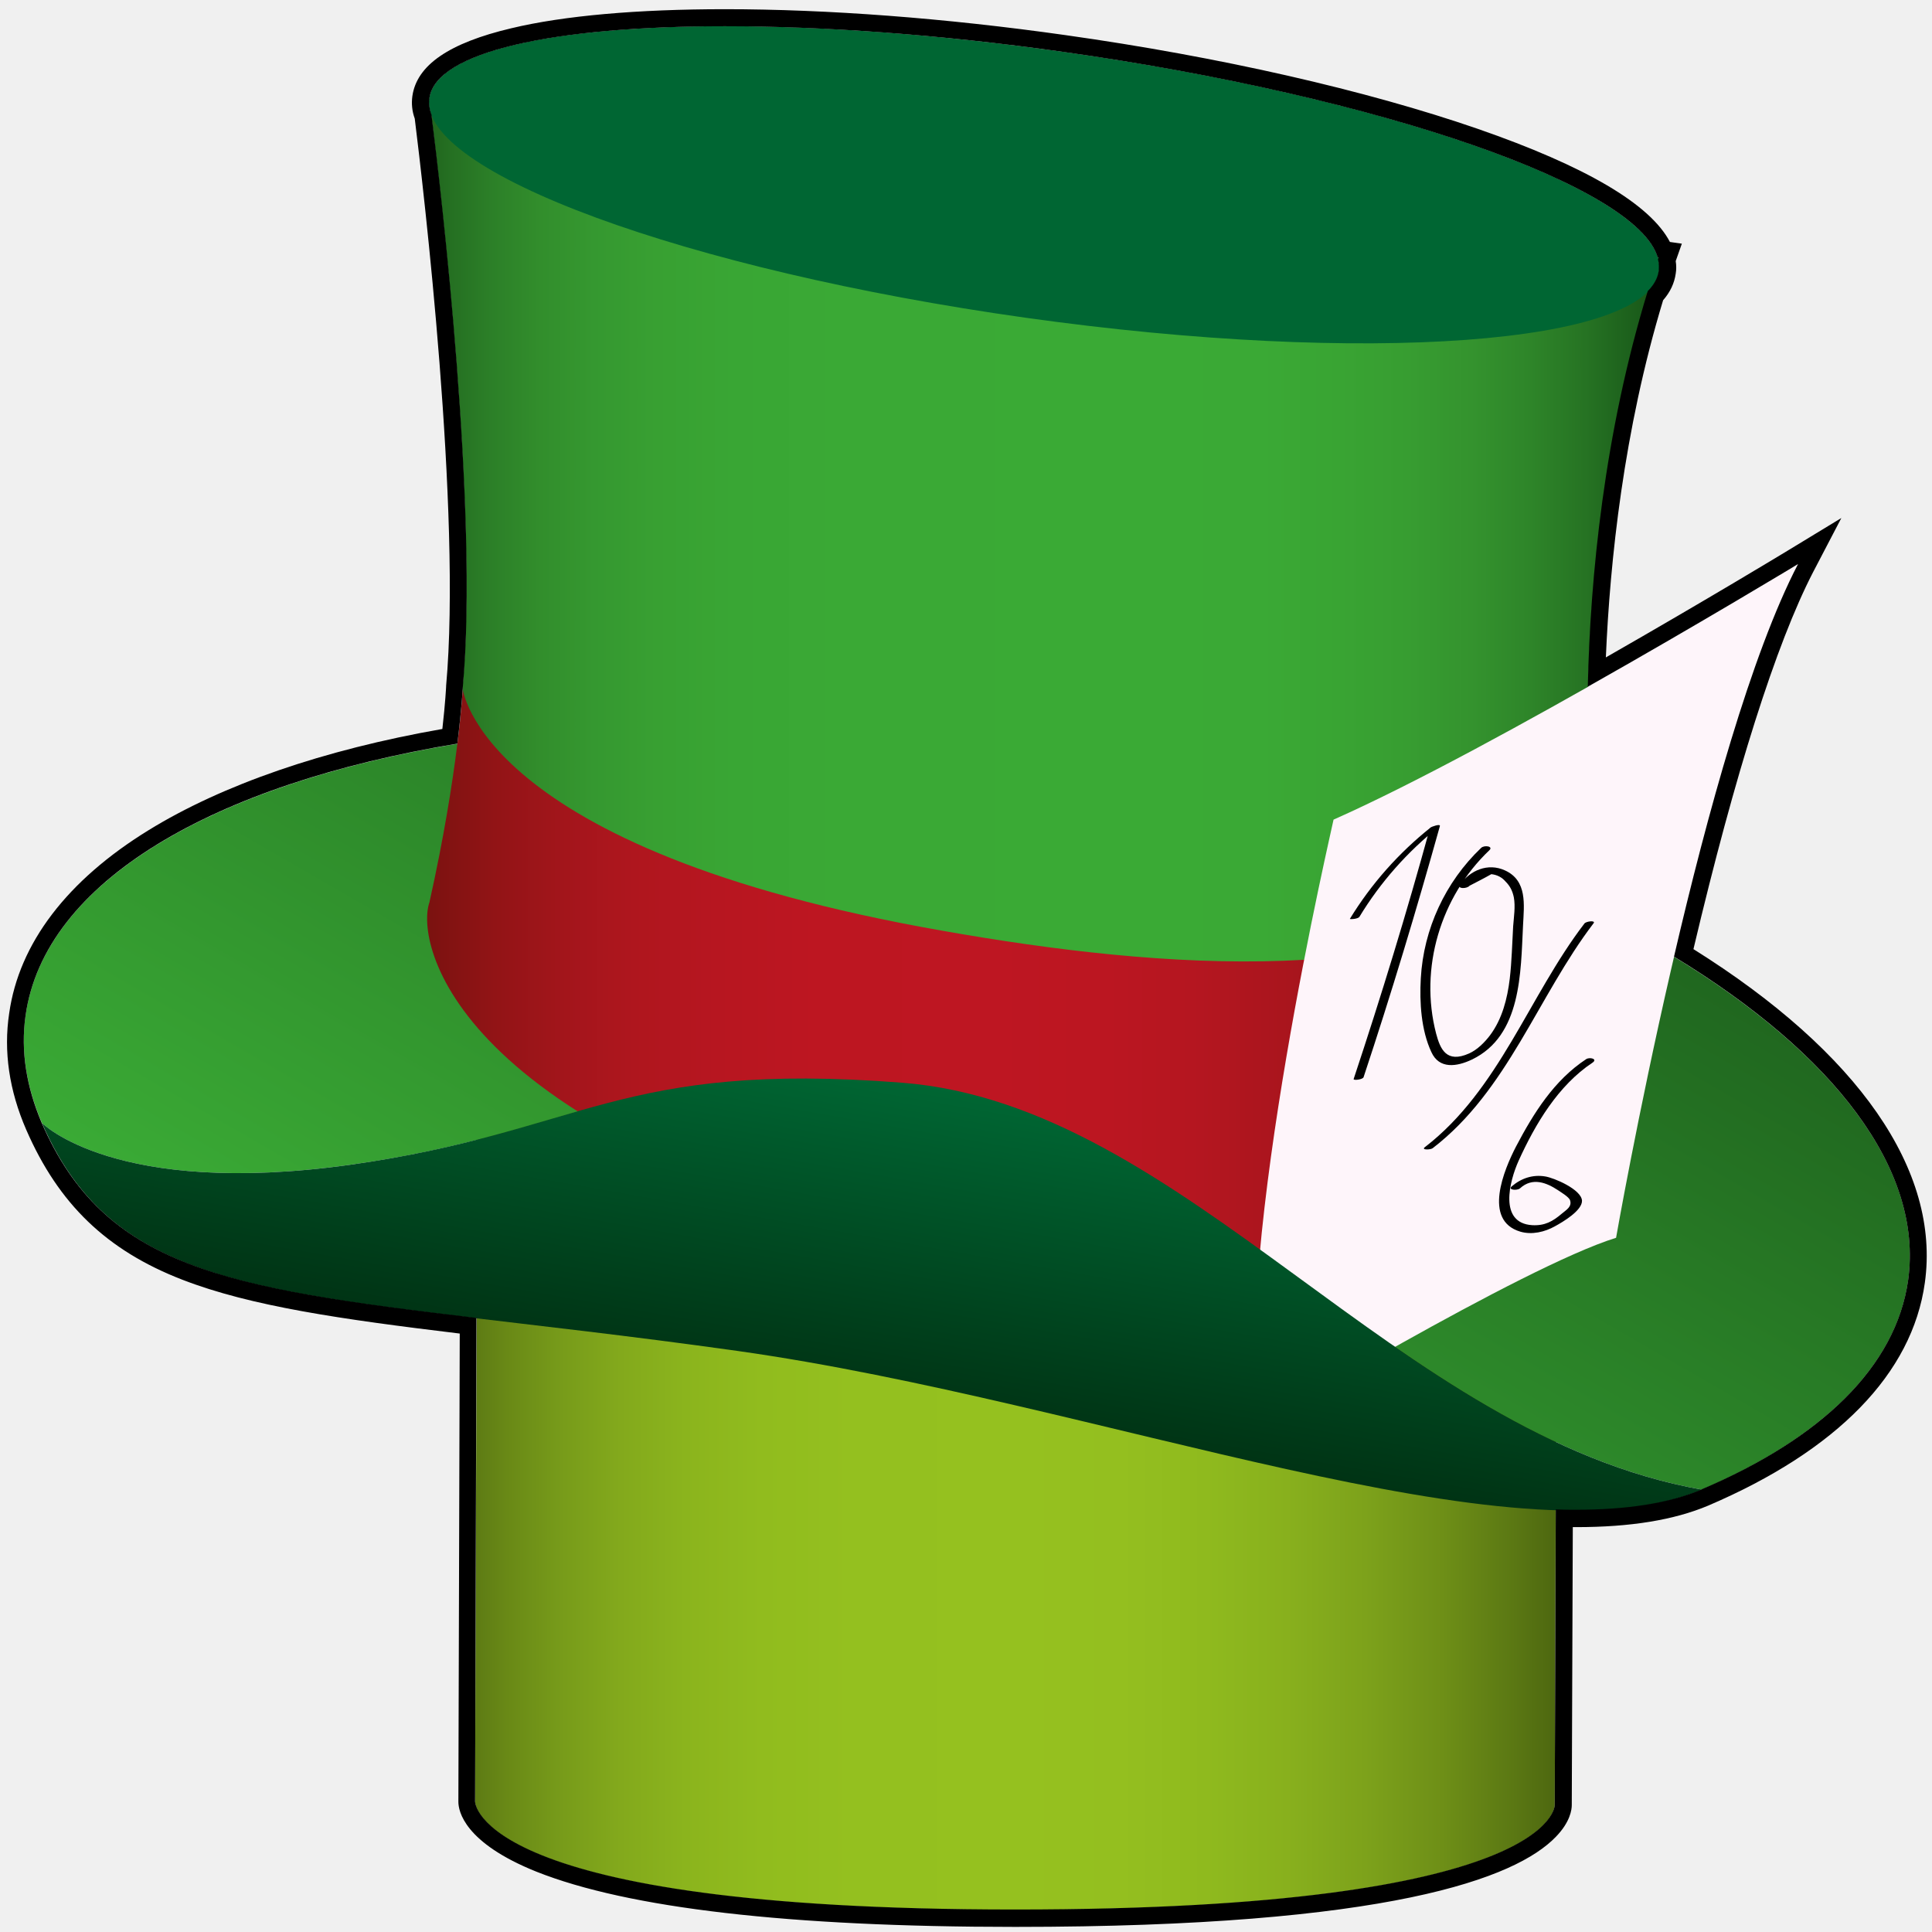
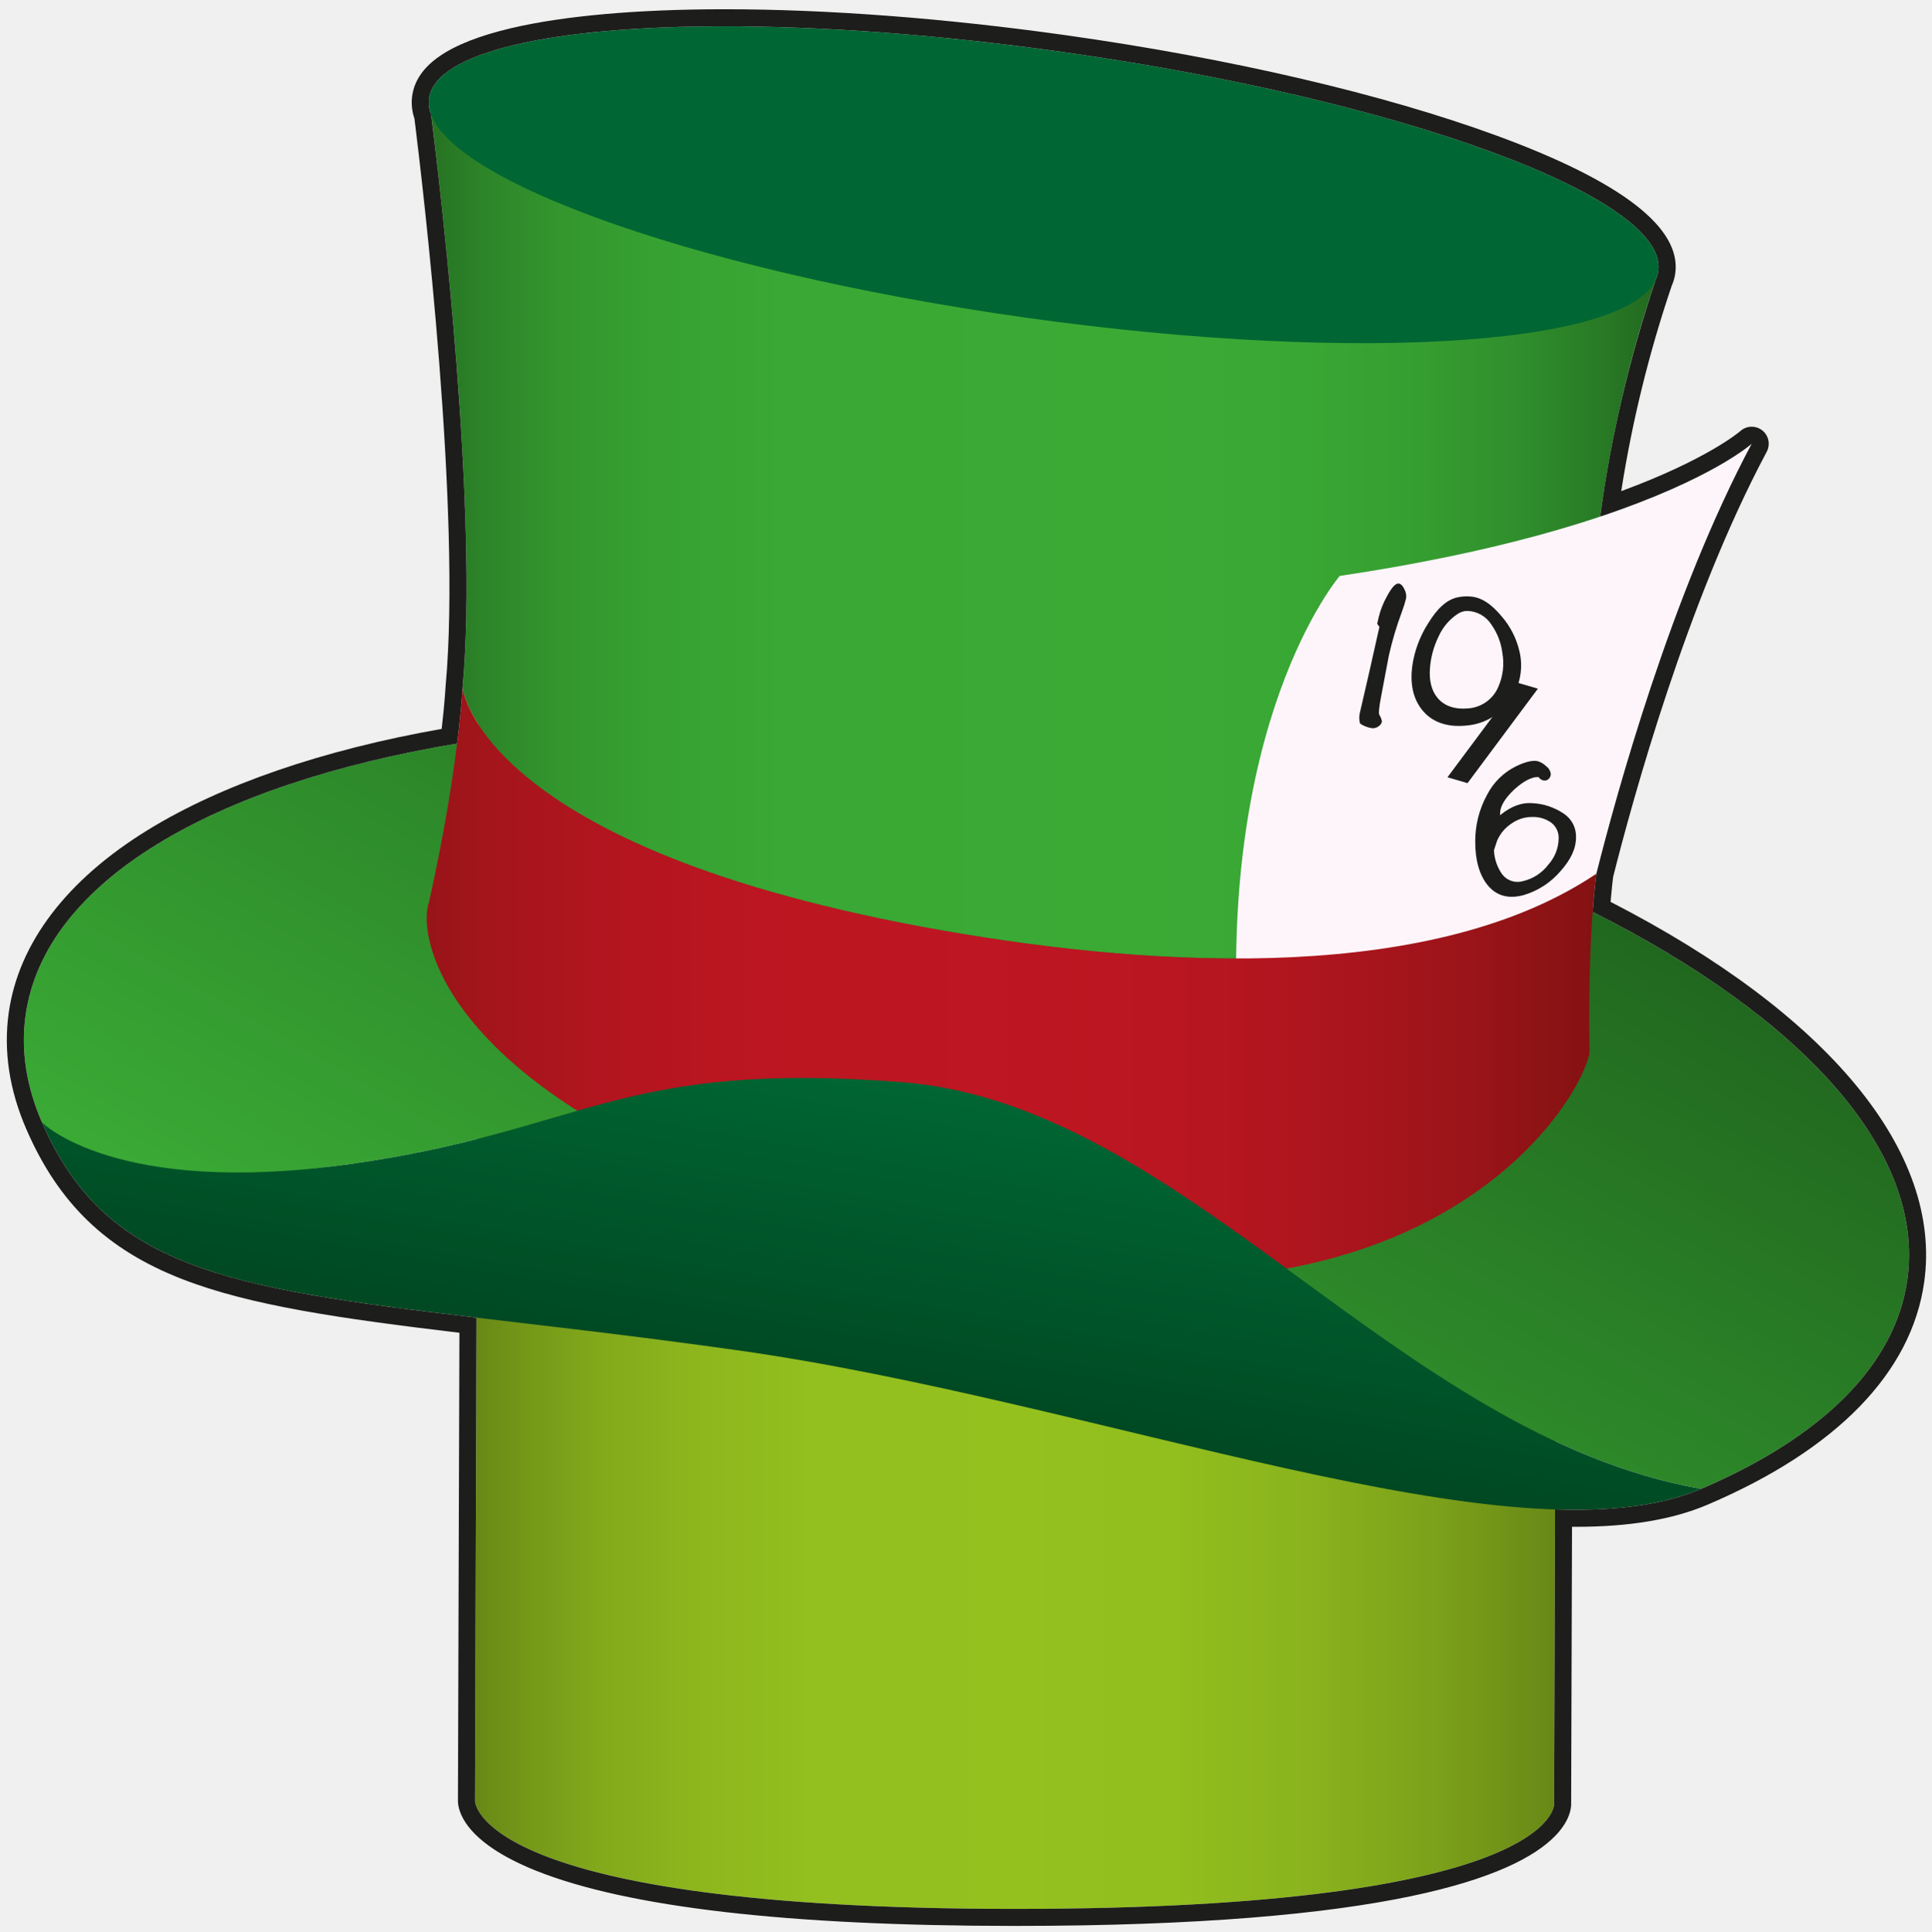
- <svg xmlns="http://www.w3.org/2000/svg" version="1.1" id="Laag_1" x="0px" y="0px" viewBox="0 0 566.9 566.9" style="enable-background:new 0 0 566.9 566.9;" xml:space="preserve">
-   <style type="text/css">
- 	.st0{fill:url(#SVGID_1_);}
- 	.st1{display:none;}
- 	.st2{display:none;fill:#FFFFFF;}
- 	.st3{fill:url(#SVGID_2_);}
- 	.st4{fill:url(#SVGID_3_);}
- 	.st5{fill:url(#SVGID_4_);}
- 	.st6{fill:#006633;}
- 	.st7{fill:#FEF5FA;}
- 	.st8{fill:url(#SVGID_5_);}
- </style>
-   <linearGradient id="SVGID_1_" gradientUnits="userSpaceOnUse" x1="139.431" y1="306.863" x2="457.495" y2="306.863">
-     <stop offset="0" style="stop-color:#5D7B14" />
-     <stop offset="2.931849e-02" style="stop-color:#698916" />
-     <stop offset="7.911766e-02" style="stop-color:#779B1A" />
-     <stop offset="0.134" style="stop-color:#83A91C" />
-     <stop offset="0.194" style="stop-color:#8BB41D" />
-     <stop offset="0.264" style="stop-color:#91BC1E" />
-     <stop offset="0.349" style="stop-color:#94C01F" />
-     <stop offset="0.502" style="stop-color:#95C11F" />
-     <stop offset="0.594" style="stop-color:#94BF1F" />
-     <stop offset="0.674" style="stop-color:#8FBA1E" />
-     <stop offset="0.749" style="stop-color:#88B01D" />
-     <stop offset="0.821" style="stop-color:#7DA21B" />
-     <stop offset="0.892" style="stop-color:#6E8F17" />
-     <stop offset="0.96" style="stop-color:#5A7713" />
-     <stop offset="1" style="stop-color:#4C660F" />
-   </linearGradient>
-   <path class="st0" d="M139.4,528.7c0,0,0,31.7,158.3,31.7c159.2,0,158.5-30.7,158.5-30.7l1.3-403.8c0,0-4.9-72.5-158.2-72.5  c-159.8,0-158.6,71.5-158.6,71.5L139.4,528.7z" />
-   <path class="st1" d="M178.7,247.7c0,0-70.4-2.9-61.4,35.8s138,80.2,204.2,79.4c66.2-0.7,172.5-6,141.6-80.2c0,0-26.5-66.7-75-46.4  l0.2-72.9v-32.6c0,0-2.4-18.4-104.3-15.2c-101.9,3.2-101.2,10.7-105.3,17.5V247.7z" />
-   <path class="st1" d="M369,266.9c-1.2-0.6-3-0.8-3.6-1.8c-6.9-9.8-16.3-16.2-27.4-20.4c-0.5-0.2-0.6-1.2-1-1.8c0,0-0.1,0.1-0.1,0.1  c3.5,1,7.6,1.1,10.3,3.1c7.2,5.2,13.8,11.1,20.5,17C368.6,263.9,368.6,265.7,369,266.9C368.9,267,369,266.9,369,266.9z" />
-   <path class="st1" d="M418.4,216c3.4-2.2,6.6-4.1,9.6-6.4c4.3-3.2,8.2-7,12.6-10.1c3.5-2.5,7.2-4.8,11.1-6.6c1.3-0.6,3.8,0.2,5,1.2  c1,0.9,1.5,3.4,1.1,4.8c-2,5.7-4.6,11.3-6.7,17c-2.8,7.6-5.6,15.3-7.9,23.1c-2.1,6.9-3.8,14-5.4,21c-1.4,5.9-2.4,11.8-3.6,17.7  c-1.5,7.6-3.1,15.3-4.7,22.9c-0.9,4.4,1.4,7.4,4.2,10.3c12.1,12,24.3,23.8,36.1,36.1c3.7,3.9,6.1,9.1,9.2,13.6  c2.8,4.1,6.1,7.8,8.4,12.1c6.2,11.6,6.2,28.2-4.1,39.1c-5.7,6-12.5,9.5-20.1,12c-5.2,1.7-10.4,3.3-15.4,5.4c-4.8,2-9.2,0.8-13.6-1.1  c-1-0.4-2.1-1.1-3-0.8c-8.9,2-17.5-0.3-25.9-2.3c-5.3-1.2-10-4.7-15.2-6.5c-5.2-1.9-10.6-3.1-16-4.4c-6.2-1.5-12.4-3-18.7-4.3  c-3.9-0.8-7.9-1.5-11.9-2c-11-1.2-22-2.4-33.1-3.3c-10.9-0.9-21.8-1.2-32.6-2.1c-9.9-0.8-19.8-2-29.8-2.9c-1.6-0.2-3.3-0.2-4.9-0.2  c-17.6-0.6-35.1-1.2-52.7-1.9c-8.4-0.3-16.8-0.9-25.2-1.4c-0.8,0-2.1,0.2-2.4-0.3c-2.6-4.4-7-2.4-10.6-3c-4.9-0.8-9.8-2.6-14.6-2.6  c-7.1,0.1-13.2-2.2-18.9-5.6c-2.9-1.7-5.8-3.9-8-6.4c-7.2-8.2-15.2-16.1-20.9-25.3c-4.6-7.4-6.8-16.4-9.3-24.9  c-1.7-5.9-2.7-12.1-3.1-18.2c-1.1-16.3,5.5-29.4,17.9-39.8c10-8.4,21.6-12.7,34.6-13.5c3.5-0.2,7-1.7,10.4-1.3  c6.3,0.7,12.5,2.2,18.7,3.6c2,0.4,4,1.4,7,2.5c0.5-8.4,1-16.1,1.3-23.7c0.6-17,1.5-34,1.4-51c0-9.5-1.7-19.1-2.7-28.6  c-0.1-1.2-0.2-2.5-0.3-3.7c-0.6-8.4-0.8-16.8-2.1-25.1c-0.5-3.1-0.3-5.7,0.2-8.6c0.3-1.4,0-3.3-0.7-4.6c-4.3-7.7-2.5-14.9,4.7-20  c6.2-4.4,13.1-4.6,20.3-5c7.5-0.4,14.9-1.9,22.3-2.8c3.5-0.4,7.1-0.7,10.6-0.7c13.8,0,27.6,0,41.4,0.4c4.5,0.1,8.9,1.6,13.4,2.5  c0.8,0.2,1.6,0.5,2.4,0.5c6.6,0.6,13.3,0.8,19.8,1.9c9,1.6,17.8,4,26.7,6c6.1,1.4,12.3,2.5,18.5,4c4,0.9,8,2.1,11.9,3.2  c4.9,1.5,9.9,3.1,14.8,4.8c6.3,2.1,12.5,4.5,18.8,6.6c5.2,1.8,10.7,3.1,15.8,5.1c5.7,2.2,10.7,5.3,15.6,9.2  c5.7,4.5,8.6,9.6,7.9,16.8c0,0.3-0.1,0.6,0,0.8c3.5,4.7-0.2,8.4-1.7,12.4c-1.7,4.5-3.6,8.9-4.5,13.6c-2.6,12.9-4,26-3.7,39.2  C417.9,214.5,418.1,214.9,418.4,216z M174.2,246.6c-0.7,9.4-1.4,18.4-2.2,27.5c-0.2,2-0.5,4-1,6c-1,3.9-1.3,7.4,1.5,11.1  c4.6,6.2,9.4,12,15.6,16.8c7.5,5.9,14.8,11.9,23.6,15.8c6.1,2.6,12.6,4.2,18.7,6.9c9.5,4.2,18.3,10,29,11.5  c10.3,1.4,20.4,5.2,30.6,5.7c13.3,0.7,26.6-0.7,39.9-1.4c0.8,0,2.1-1.3,2.4-2.2c0.9-2.6,1.5-5.4,2-8.1c1.3-8,2.3-16,3.5-24  c0.6-3.6,1-7.2,2.1-10.7c2.6-8.3,4.7-16.6,4-25.4c-0.4-5.4,0.9-10.1,5.6-12.8c8.2-4.8,17-8.6,25.1-13.6c7.4-4.5,14.1-10,21.1-15.1  c4.4-3.2,8.7-6.3,12.9-9.7c0.8-0.6,0.9-2.4,0.8-3.5c-0.2-1.9-1.3-3.8-1.2-5.7c0.3-4.2,1.8-8.4,1.5-12.5c-0.9-12.7,2.2-24.7,5.1-36.8  c0.4-1.7,1.2-3.4,2.1-6.1c-3.3,1.2-5.7,1.8-7.9,2.9c-9.9,5-20.7,7.4-31.4,9.7c-4,0.9-8,1.3-12,2c-6,1-11.9,2.4-17.9,2.7  c-8.3,0.4-16.7,0.1-25-0.1c-5.5-0.2-11.1-0.7-16.6-1.5c-9.2-1.3-18.4-2.7-27.6-4.6c-7.6-1.5-15.4-3-22.6-5.8  c-14-5.3-27.7-11.4-41.5-17.4c-8.4-3.6-17.1-6.3-24.9-11.4c-5.3-3.5-11.1-6.3-17.4-9.8c0,7.1-0.3,13.4,0.1,19.8  c0.8,12.9,2.5,25.8,2.9,38.8c0.5,15.4,0.1,30.9,0.1,46.3c0,2.6-0.1,4.9,3.6,5.2c1.1,0.1,2.8,1.6,3,2.7c2.2,10.2,9.5,17.2,16,24.4  c6.1,6.7,13.9,11.7,22.3,15.4c6.3,2.8,12.7,5.4,19.2,7.8c7.9,3,15.8,6.8,24.1,8.2c12.1,2.1,24.5,2.5,36.8,3.6  c1.8,0.2,3.5,0.3,5.3,0.4c9.3,0.2,18.6,0.3,27.8,0.5c1.2,0,2.9,0.2,3.6,1c0.7,0.8,0.8,2.6,0.3,3.7c-1.1,2.7-2.9,4.8-6.4,4.3  c-9-1.1-18-2.2-27-3c-13.6-1.3-27.2-2.1-40.7-3.7c-5.3-0.6-10.5-2.2-15.5-4.1c-8.3-3.2-16.1-7.8-24.5-10.3  c-13.2-3.9-24.1-10.7-32.9-21C184.6,260.5,179.6,253.6,174.2,246.6z M329,169.5c0-0.1,0-0.1,0-0.2c7.2,0,14.5,0.6,21.7-0.1  c9.7-1,19.3-2.8,28.9-4.6c5.2-1,10.4-2.2,15.3-4c7-2.7,13.8-6.2,20.7-9.3c2-0.9,2.9-2.1,2.9-4.6c0-6.5-4.1-10.2-8.8-13  c-3.5-2.1-7.9-2.8-11.9-4.3c-5.8-2.3-11.4-5.1-17.3-7.1c-7.9-2.7-16-4.9-23.9-7.3c-8.5-2.5-16.9-5.3-25.4-7.6  c-5.9-1.6-12-2.2-18-3.7c-9.9-2.5-19.8-4.6-30-4.8c-0.7,0-1.4,0-2-0.1c-6.6-1-13.2-2.9-19.9-2.9c-19.5,0-39-1.3-58.3,3  c-6.3,1.4-13,1.4-19.6,1.8c-5.3,0.3-9.4,2.9-13.1,6.3c-0.6,0.5-1.3,1.6-1.1,2.1c1.9,4.6,3.8,9.3,8.1,12.3  c11.1,7.9,23.5,13.3,35.8,18.7c8,3.6,16.3,6.5,24.5,9.9c6.2,2.5,12.1,5.8,18.5,7.8c10,3.2,20.2,6.1,30.5,8.1  c10.1,1.9,20.5,2.6,30.8,3.6C321,169.8,325,169.5,329,169.5z M86,310.1c0.8,4.6,1.6,9.2,2.3,13.8c1.4,9.4,5,18,9.9,26  c3.2,5.1,7.7,9.3,11.2,14.3c6.9,10.1,16.3,16.5,28.1,18.1c10.2,1.4,20.6,1.4,30.8,1.6c3.9,0.1,7.8-0.9,11.6-1.9  c6.5-1.8,12.9-4.1,19.4-6.1c5-1.5,10.1-3,15.2-4.3c7.3-1.9,14.5-3.7,21.8-5.4c3.5-0.8,7.1-1.2,10.6-1.9c8.4-1.6,16.8-3.4,25.3-4.7  c3.3-0.5,6.8-0.1,10.2-0.3c4.3-0.3,8.6-1.3,12.8-1.2c9.3,0.2,18.7,0.9,28,1.4c1.5,0.1,3.1,0.7,4.5,0.3c1.1-0.3,1.9-1.8,2.9-2.7  c-1.1-0.6-2.2-1.7-3.4-1.8c-1.4-0.1-2.9,0.9-4.3,0.9c-12.8-0.2-25.5,0.9-38.3-1c-9.6-1.4-19.3-1.4-28.5-5.1  c-7.1-2.9-14.5-5-21.7-7.7c-4.8-1.8-9.5-3.9-14.3-5.9c-5.6-2.3-11.7-4-16.9-7.1c-6.4-3.9-12-9-18.1-13.5c-8.2-6-14-14-20-22  c-2.6-3.5-3.5-6.7-2.9-10.8c0.6-3.4,1.4-6.9,1.7-10.3c0.1-1-0.7-3-1.4-3.2c-9.1-2.8-17.8-6.7-28-5.5c-9.4,1.1-18.3,3.6-26.3,8.1  C93.8,280.2,85.6,292.7,86,310.1z M444.9,208.2c-2,0.8-3,1-3.8,1.6c-3.8,2.4-7.6,4.7-11.2,7.4c-8.9,6.7-18.1,13.1-26.4,20.5  c-12.9,11.4-27.1,20.4-42.9,27.1c-3.8,1.6-8,3.7-8.3,9.2c-0.1,2.9-1.1,5.8-1.5,8.7c-1.2,7.7-2.3,15.5-3.5,23.2  c-0.5,2.9-1.2,5.8-1.9,8.7c-2,7.4-4.3,14.6-4.5,22.5c-0.1,7.4-1,14.8-2,22.2c-0.3,2.5,0.4,2.9,2.3,4.1c5.8,3.6,13.6,3.1,18.4,8.9  c0.6,0.8,2.9,0.7,4.2,0.3c4.3-1.3,8.5-3.3,12.8-4.3c9.6-2.3,19.4-3.7,28-9c0.5-0.3,1.4,0,2.2,0.1c3.7,0.5,7.5-1.7,7.8-4.9  c0.7-6.3,1.2-12.6,1.8-19c0.2-2.6,0.1-5.2,0.5-7.7c0.8-5,2.1-10,2.8-15c0.6-4.5-2-9.6,3.1-13c0.2-0.2,0.2-0.8,0.2-1.2  c1.1-6.2,2.3-12.5,3.4-18.7c0.7-3.7,1.1-7.5,1.9-11.1c1.4-6.4,3-12.8,4.6-19.1c1.7-6.6,3.6-13.2,5.5-19.8  C440.4,223,442.5,216.3,444.9,208.2z M427.6,318.5c-0.5,0.2-1,0.3-1.4,0.5c-0.6,3.7-1.2,7.3-1.6,11c-0.3,3.3-0.3,6.6-0.5,9.9  c-0.3,5.7-0.7,11.4-1.1,17.1c-0.1,1.1-0.3,2.4-0.9,3.4c-1,1.8-2.4,3.5-4.1,6c-2.9,0.4-6.9,0.9-10.9,1.7c-3.4,0.7-6.8,1.4-10.1,2.5  c-8.1,2.7-16.2,5.7-24.7,8.7c0,0.1,0.2,1.3,0.8,1.8c2.5,2.3,5.1,4.5,7.9,6.4c5.7,3.9,11.8,7.5,17.4,11.5c2.8,2,4.9,5.1,7.8,7.1  c3.8,2.7,7.8,5,11.9,7.2c9,4.8,18.3,8.2,28.7,7c2.3-0.3,4.6-0.8,6.8-1.7c5.6-2.1,11.5-3.8,16.5-6.9c5.7-3.6,10.6-8.9,11.4-16.1  c0.5-5.1,0.8-10.8-0.8-15.5c-1.8-5.2-5.6-9.8-8.8-14.5c-4.3-6.3-8.1-13.1-13.4-18.5C448.6,337.1,437.9,328,427.6,318.5z   M401.1,412.3c0.2-0.5,0.4-1,0.6-1.4c-3.2-2.3-6.5-4.6-9.7-6.9c-6-4.2-11.9-8.4-17.9-12.6c-6.4-4.5-12.3-9.8-19.2-13.3  c-7.5-3.8-14.9-8.2-23.8-8.8c-6-0.4-11.8-2.5-17.7-2.7c-12.1-0.5-24.2-0.6-36.2,1.2c-2.9,0.5-6,0-9,0.5c-7.3,1.3-14.5,2.9-21.7,4.3  c-3.5,0.7-7,1.3-10.5,2c-6.3,1.2-12.6,2.3-18.8,3.8c-4.8,1.2-9.4,2.8-14,4.4c-3.5,1.1-7,2.4-10.5,3.6c4.3,1.4,8.3,2.4,12.4,2.6  c8.8,0.4,17.6,0.1,26.4,0.6c10,0.6,19.9,2,29.9,2.8c8.9,0.7,17.9,0.9,26.8,1.7c10.1,0.9,20.2,2.2,30.4,3.2c8,0.8,16.2,1,24.2,1.9  c7.6,0.9,15.2,2.4,22.7,4.3c9.6,2.4,19.5,3,28.8,7C396.2,411.4,398.7,411.7,401.1,412.3z" />
-   <path class="st2" d="M174.2,246.6c5.4,6.9,10.4,13.8,15.9,20.3c8.8,10.3,19.8,17.1,32.9,21c8.4,2.5,16.2,7.1,24.5,10.3  c5,1.9,10.2,3.5,15.5,4.1c13.5,1.5,27.1,2.4,40.7,3.7c9,0.9,18,1.9,27,3c3.5,0.4,5.3-1.6,6.4-4.3c0.4-1,0.3-2.9-0.3-3.7  c-0.7-0.8-2.3-1-3.6-1c-9.3-0.2-18.6-0.3-27.8-0.5c-1.8,0-3.5-0.2-5.3-0.4c-12.3-1.1-24.7-1.5-36.8-3.6c-8.2-1.5-16.1-5.2-24.1-8.2  c-6.5-2.4-12.9-5.1-19.2-7.8c-8.4-3.7-16.2-8.7-22.3-15.4c-6.5-7.2-13.8-14.1-16-24.4c-0.2-1.1-1.9-2.6-3-2.7  c-3.6-0.3-3.6-2.5-3.6-5.2c0-15.4,0.4-30.9-0.1-46.3c-0.4-12.9-2.1-25.8-2.9-38.8c-0.4-6.3-0.1-12.7-0.1-19.8  c6.3,3.5,12.1,6.3,17.4,9.8c7.7,5.1,16.5,7.8,24.9,11.4c13.8,6,27.5,12.1,41.5,17.4c7.2,2.7,15,4.3,22.6,5.8  c9.1,1.8,18.4,3.3,27.6,4.6c5.5,0.8,11.1,1.3,16.6,1.5c8.3,0.3,16.7,0.6,25,0.1c6-0.3,12-1.8,17.9-2.7c4-0.6,8-1.1,12-2  c10.7-2.3,21.5-4.7,31.4-9.7c2.2-1.1,4.6-1.7,7.9-2.9c-0.9,2.7-1.7,4.3-2.1,6.1c-2.9,12.1-6,24.1-5.1,36.8c0.3,4.1-1.2,8.3-1.5,12.5  c-0.1,1.9,1,3.8,1.2,5.7c0.1,1.2-0.1,2.9-0.8,3.5c-4.2,3.4-8.6,6.6-12.9,9.7c-7,5.1-13.8,10.6-21.1,15.1c-8.1,5-16.9,8.8-25.1,13.6  c-4.6,2.7-6,7.4-5.6,12.8c0.7,8.8-1.4,17.1-4,25.4c-1.1,3.4-1.5,7.1-2.1,10.7c-1.2,8-2.3,16-3.5,24c-0.4,2.8-1.1,5.5-2,8.1  c-0.3,0.9-1.5,2.1-2.4,2.2c-13.3,0.7-26.7,2.1-39.9,1.4c-10.3-0.5-20.4-4.3-30.6-5.7c-10.7-1.5-19.5-7.3-29-11.5  c-6.1-2.7-12.6-4.3-18.7-6.9c-8.8-3.8-16.1-9.8-23.6-15.8c-6.1-4.9-10.9-10.7-15.6-16.8c-2.8-3.7-2.5-7.2-1.5-11.1c0.5-2,0.9-4,1-6  C172.8,265.1,173.5,256.1,174.2,246.6z" />
-   <path class="st2" d="M329,169.5c-4,0-8,0.3-11.9-0.1c-10.3-1-20.6-1.7-30.8-3.6c-10.3-2-20.5-4.9-30.5-8.1c-6.4-2-12.3-5.3-18.5-7.8  c-8.1-3.4-16.4-6.3-24.5-9.9c-12.3-5.4-24.7-10.8-35.8-18.7c-4.3-3-6.1-7.7-8.1-12.3c-0.2-0.5,0.5-1.6,1.1-2.1  c3.7-3.4,7.8-6,13.1-6.3c6.5-0.4,13.2-0.4,19.6-1.8c19.3-4.3,38.9-2.9,58.3-3c6.6,0,13.2,1.9,19.9,2.9c0.7,0.1,1.4,0.1,2,0.1  c10.2,0.2,20.1,2.3,30,4.8c5.9,1.5,12.1,2.1,18,3.7c8.5,2.3,16.9,5,25.4,7.6c8,2.4,16.1,4.6,23.9,7.3c5.9,2,11.5,4.8,17.3,7.1  c3.9,1.5,8.3,2.2,11.9,4.3c4.7,2.8,8.8,6.5,8.8,13c0,2.5-0.9,3.7-2.9,4.6c-6.9,3.1-13.6,6.6-20.7,9.3c-4.9,1.9-10.1,3.1-15.3,4  c-9.6,1.8-19.2,3.6-28.9,4.6c-7.2,0.7-14.4,0.1-21.7,0.1C329,169.4,329,169.5,329,169.5z" />
-   <path class="st2" d="M86,310.1c-0.4-17.4,7.9-29.9,22.3-37.9c7.9-4.4,16.8-7,26.3-8.1c10.2-1.2,18.9,2.8,28,5.5  c0.8,0.2,1.5,2.1,1.4,3.2c-0.4,3.5-1.1,6.9-1.7,10.3c-0.7,4,0.3,7.3,2.9,10.8c5.9,8,11.8,16,20,22c6.1,4.5,11.7,9.6,18.1,13.5  c5.2,3.1,11.2,4.8,16.9,7.1c4.8,2,9.4,4.1,14.3,5.9c7.2,2.7,14.6,4.8,21.7,7.7c9.2,3.8,19,3.7,28.5,5.1c12.8,1.9,25.6,0.8,38.3,1  c1.4,0,2.9-1,4.3-0.9c1.2,0.1,2.3,1.2,3.4,1.8c-0.9,0.9-1.7,2.4-2.9,2.7c-1.3,0.4-3-0.2-4.5-0.3c-9.3-0.5-18.7-1.2-28-1.4  c-4.3-0.1-8.6,0.9-12.8,1.2c-3.4,0.2-6.9-0.2-10.2,0.3c-8.5,1.4-16.9,3.2-25.3,4.7c-3.5,0.7-7.1,1-10.6,1.9  c-7.3,1.7-14.6,3.5-21.8,5.4c-5.1,1.3-10.2,2.8-15.2,4.3c-6.5,2-12.9,4.3-19.4,6.1c-3.8,1-7.7,2-11.6,1.9  c-10.3-0.2-20.7-0.2-30.8-1.6c-11.8-1.7-21.3-8.1-28.1-18.1c-3.4-5-8-9.2-11.2-14.3c-4.9-8-8.5-16.6-9.9-26  C87.6,319.3,86.7,314.7,86,310.1z" />
-   <path class="st2" d="M444.9,208.2c-2.5,8-4.6,14.7-6.6,21.5c-1.9,6.6-3.8,13.2-5.5,19.8c-1.7,6.3-3.2,12.7-4.6,19.1  c-0.8,3.7-1.3,7.4-1.9,11.1c-1.1,6.2-2.3,12.5-3.4,18.7c-0.1,0.4,0,1-0.2,1.2c-5,3.4-2.5,8.6-3.1,13c-0.7,5-2,10-2.8,15  c-0.4,2.5-0.3,5.2-0.5,7.7c-0.5,6.3-1.1,12.6-1.8,19c-0.4,3.2-4.1,5.4-7.8,4.9c-0.7-0.1-1.7-0.4-2.2-0.1c-8.6,5.3-18.4,6.7-28,9  c-4.4,1.1-8.5,3-12.8,4.3c-1.3,0.4-3.6,0.5-4.2-0.3c-4.8-5.8-12.6-5.3-18.4-8.9c-1.9-1.2-2.6-1.6-2.3-4.1c1-7.4,1.9-14.8,2-22.2  c0.2-7.8,2.5-15.1,4.5-22.5c0.8-2.9,1.5-5.8,1.9-8.7c1.3-7.7,2.3-15.5,3.5-23.2c0.5-2.9,1.4-5.8,1.5-8.7c0.2-5.5,4.5-7.6,8.3-9.2  c15.8-6.7,30-15.7,42.9-27.1c8.3-7.4,17.5-13.8,26.4-20.5c3.6-2.7,7.4-5,11.2-7.4C441.9,209.3,442.9,209,444.9,208.2z" />
-   <path class="st2" d="M427.6,318.5c10.3,9.5,21,18.6,30.8,28.6c5.3,5.4,9.1,12.2,13.4,18.5c3.2,4.7,7.1,9.3,8.8,14.5  c1.6,4.8,1.3,10.4,0.8,15.5c-0.7,7.2-5.6,12.5-11.4,16.1c-5,3.1-10.9,4.8-16.5,6.9c-2.2,0.8-4.5,1.4-6.8,1.7  c-10.4,1.2-19.8-2.2-28.7-7c-4.1-2.2-8.2-4.5-11.9-7.2c-2.8-2-4.9-5.1-7.8-7.1c-5.7-4-11.7-7.6-17.4-11.5c-2.8-1.9-5.4-4.2-7.9-6.4  c-0.7-0.6-0.8-1.7-0.8-1.8c8.5-3,16.6-6,24.7-8.7c3.3-1.1,6.7-1.8,10.1-2.5c3.9-0.8,7.9-1.3,10.9-1.7c1.7-2.5,3-4.2,4.1-6  c0.6-1,0.8-2.2,0.9-3.4c0.4-5.7,0.8-11.4,1.1-17.1c0.2-3.3,0.2-6.6,0.5-9.9c0.4-3.7,1.1-7.3,1.6-11  C426.6,318.9,427.1,318.7,427.6,318.5z" />
-   <path class="st2" d="M401.1,412.3c-2.4-0.6-4.8-0.9-7.1-1.9c-9.2-4-19.2-4.6-28.8-7c-7.5-1.9-15.1-3.4-22.7-4.3  c-8-1-16.1-1.2-24.2-1.9c-10.1-1-20.2-2.3-30.4-3.2c-8.9-0.8-17.9-0.9-26.8-1.7c-10-0.8-19.9-2.2-29.9-2.8  c-8.8-0.6-17.6-0.2-26.4-0.6c-4.1-0.2-8.1-1.2-12.4-2.6c3.5-1.2,7-2.5,10.5-3.6c4.7-1.5,9.3-3.2,14-4.4c6.2-1.5,12.5-2.6,18.8-3.8  c3.5-0.7,7-1.3,10.5-2c7.2-1.4,14.5-3.1,21.7-4.3c2.9-0.5,6,0,9-0.5c12-1.9,24.1-1.7,36.2-1.2c5.9,0.2,11.8,2.3,17.7,2.7  c8.9,0.6,16.3,5,23.8,8.8c6.9,3.5,12.8,8.8,19.2,13.3c6,4.2,11.9,8.4,17.9,12.6c3.3,2.3,6.5,4.6,9.7,6.9  C401.5,411.4,401.3,411.8,401.1,412.3z" />
-   <linearGradient id="SVGID_2_" gradientUnits="userSpaceOnUse" x1="218.733" y1="449.404" x2="359.918" y2="204.863">
-     <stop offset="0" style="stop-color:#3AAA35" />
-     <stop offset="1" style="stop-color:#20671F" />
-   </linearGradient>
-   <path class="st3" d="M300.4,218.3C147.8,196.9,16.7,232.6,7.5,298c-1.5,10.4,0.3,21,4.8,31.5c0,0,0,0,0,0c0,0,21.4,21.9,90.3,12.3  c68.9-9.6,78.7-30.6,162.1-24.1c83.4,6.5,145.2,103.6,234.7,119.4c0,0-0.1,0-0.1,0c34.8-14.9,57-35.9,60.6-61.4  C569.1,310.2,452.9,239.8,300.4,218.3z" />
-   <linearGradient id="SVGID_3_" gradientUnits="userSpaceOnUse" x1="125.269" y1="288.691" x2="467.842" y2="288.691">
-     <stop offset="0" style="stop-color:#7A110F" />
-     <stop offset="6.083873e-03" style="stop-color:#7D1210" />
-     <stop offset="5.813157e-02" style="stop-color:#921416" />
-     <stop offset="0.115" style="stop-color:#A2151B" />
-     <stop offset="0.177" style="stop-color:#AF161E" />
-     <stop offset="0.248" style="stop-color:#B71620" />
-     <stop offset="0.334" style="stop-color:#BD1621" />
-     <stop offset="0.479" style="stop-color:#BE1622" />
-     <stop offset="0.57" style="stop-color:#BC1621" />
-     <stop offset="0.655" style="stop-color:#B51620" />
-     <stop offset="0.739" style="stop-color:#A9151D" />
-     <stop offset="0.821" style="stop-color:#981418" />
-     <stop offset="0.902" style="stop-color:#821211" />
-     <stop offset="0.981" style="stop-color:#670F07" />
-     <stop offset="1" style="stop-color:#5F0D04" />
-   </linearGradient>
-   <path class="st4" d="M135.8,201.8c0,0-1.2,24.5-9.8,63c-4.1,11.8,6.5,67.4,147.9,101.8s189.4-39.7,192.8-57.5c0,0-4.6-7.6,1.1-44.3  S135.8,201.8,135.8,201.8z" />
-   <linearGradient id="SVGID_4_" gradientUnits="userSpaceOnUse" x1="125.943" y1="155.502" x2="486.838" y2="155.502">
-     <stop offset="0" style="stop-color:#20651E" />
-     <stop offset="1.776071e-02" style="stop-color:#257022" />
-     <stop offset="5.186104e-02" style="stop-color:#2C8028" />
-     <stop offset="9.054974e-02" style="stop-color:#328E2C" />
-     <stop offset="0.134" style="stop-color:#359830" />
-     <stop offset="0.185" style="stop-color:#38A032" />
-     <stop offset="0.248" style="stop-color:#39A634" />
-     <stop offset="0.337" style="stop-color:#3AA935" />
-     <stop offset="0.583" style="stop-color:#3AAA35" />
-     <stop offset="0.676" style="stop-color:#3AA935" />
-     <stop offset="0.74" style="stop-color:#39A433" />
-     <stop offset="0.796" style="stop-color:#379D31" />
-     <stop offset="0.847" style="stop-color:#34932E" />
-     <stop offset="0.895" style="stop-color:#2E8529" />
-     <stop offset="0.94" style="stop-color:#267323" />
-     <stop offset="0.983" style="stop-color:#1B5D1B" />
-     <stop offset="1" style="stop-color:#155216" />
-   </linearGradient>
-   <path class="st5" d="M467.8,256.5c0,0-10.9-93.5,19.1-180.9L125.9,28.9c0,0,15.2,114.4,9.8,172.9c0,0,4.5,47.4,140.8,71.3  c65.7,11.6,139.3,16.8,186.2-14.7" />
-   <ellipse transform="matrix(0.1392 -0.9903 0.9903 0.1392 210.0496 350.0903)" class="st6" cx="306.4" cy="54.2" rx="39.4" ry="182.2" />
-   <path class="st7" d="M369.4,418.4c0,0,77.4-46.7,104.8-55.2c0,0,25.1-143.4,53.4-197.7c0,0-88.7,53.9-136.3,75  C391.4,240.6,361.6,366.8,369.4,418.4z" />
-   <linearGradient id="SVGID_5_" gradientUnits="userSpaceOnUse" x1="267.44" y1="317.599" x2="251.211" y2="409.639">
-     <stop offset="0" style="stop-color:#006633" />
-     <stop offset="1" style="stop-color:#003314" />
-   </linearGradient>
-   <path class="st8" d="M264.7,317.7c-83.4-6.5-93.2,14.4-162.1,24.1c-68.9,9.6-90.3-12.3-90.3-12.3l0,0c24,55.2,75.9,48.9,204.1,66.9  c106.4,15,228.7,63.9,283,40.7C409.9,421.3,348,324.2,264.7,317.7z" />
-   <g>
-     <g>
-       <path d="M398.9,269c6.2-10.2,14.1-19.1,23.4-26.5c-0.9,0.1-1.8,0.2-2.7,0.4c-6.8,24.8-14.3,49.3-22.4,73.7    c-0.2,0.5,2.6,0.2,2.9-0.5c8.1-24.4,15.5-49,22.4-73.7c0.2-0.8-2.5,0.2-2.7,0.4c-9.4,7.5-17.4,16.5-23.7,26.8    C395.9,269.8,398.5,269.7,398.9,269L398.9,269z" />
-     </g>
-   </g>
-   <g>
-     <g>
-       <path d="M434.6,248.8c-10.5,10-16.9,23.8-17.7,38.3c-0.4,7,0.1,15.2,3.1,21.6c2.3,5.1,7.5,4.3,11.9,2.2c14.6-7,14.3-25.6,15-39.4    c0.3-6,1.3-13.1-5.3-16.1c-5-2.3-10.3,0-13.2,4.2c-0.9,1.3,2.1,1.2,2.8,0.3c2.1-1.1,4.3-2.2,6.4-3.4c1.7,0.2,3.1,0.9,4.2,2.2    c1.3,1.3,2,2.7,2.4,4.6c0.5,2.7,0,5.8-0.2,8.5c-0.3,5.1-0.4,10.3-1,15.4c-0.7,5.8-2.2,11.8-5.8,16.6c-1.6,2.1-3.7,4.2-6.1,5.3    c-6.7,3-8.5-1.3-9.7-5.8c-5-19.2,1.3-40.2,15.6-53.8C438.3,248.3,435.5,247.9,434.6,248.8L434.6,248.8z" />
-     </g>
-   </g>
-   <g>
-     <g>
-       <path d="M464.9,271c-16.3,21.3-25,48.8-46.8,65.6c-1.2,0.9,1.7,0.8,2.3,0.3c22-16.9,30.8-44.5,47.2-66    C468.3,270,465.4,270.3,464.9,271L464.9,271z" />
-     </g>
-   </g>
-   <g>
-     <g>
-       <path d="M465.4,310.8c-9.4,6.2-15.4,15.8-20.6,25.7c-3.4,6.6-9.8,21.6,1.3,24.9c3.4,1,7.2,0.1,10.2-1.6c2.2-1.2,8-4.6,7.9-7.5    c-0.2-3.3-8.2-6.7-10.8-7.1c-3.6-0.6-7,0.5-9.8,2.9c-1.3,1.1,1.6,1.3,2.4,0.6c3.7-3.4,7.9-1.6,11.1,0.5c0.7,0.5,3.3,2,3.6,3    c0.6,1.9-1.1,2.8-2.4,3.9c-2.7,2.3-5,3.6-8.7,3.4c-9.9-0.6-6.7-12.9-4-18.9c4.9-10.8,11.6-22.1,21.7-28.8    C468.9,310.7,466.4,310.1,465.4,310.8L465.4,310.8z" />
-     </g>
-   </g>
-   <g>
-     <path d="M212.7,7.7c28.8,0,62.9,2.4,99.1,7.5c93.6,13.2,168.4,39.4,174.6,60.3l0.3,0c-0.1,0.2-0.1,0.4-0.2,0.6   c0.3,1.2,0.3,2.3,0.2,3.4c-0.3,2.1-1.4,4.1-3.2,5.9c-12.8,41.7-16.9,84-17.6,116.1c33.3-18.8,61.7-36,61.7-36   c-13.7,26.3-26.7,73.5-36.4,115.2c46.7,28.4,73.2,62.3,68.7,94.9c-3.6,25.6-25.8,46.6-60.6,61.4c0,0,0.1,0,0.1,0   c-9.9,4.2-22.4,6-36.9,6c-2,0-4,0-6-0.1l-0.3,86.7c0,0,0.7,30.7-158.3,30.7c-0.1,0-0.1,0-0.2,0c-158.3,0-158.3-31.7-158.3-31.7   l0.4-141.9c-74-8.8-109.1-14.7-127.6-57.3c0,0,0,0,0,0C7.8,319,6,308.5,7.5,298c5.5-39.3,55-67.9,126.7-79.8   c1.3-10.6,1.6-16.5,1.6-16.5c4.7-51.4-6.4-145.9-9.2-168.1c-0.6-1.6-0.8-3.2-0.6-4.8C127.9,15.2,162.3,7.7,212.7,7.7 M12.3,329.5   C12.3,329.5,12.3,329.5,12.3,329.5 M212.7,2.7c-25.6,0-47.3,1.9-62.7,5.6c-18.2,4.3-27.7,10.8-29,19.9c-0.3,2.2-0.1,4.4,0.7,6.6   c2.5,20.1,13.8,115.6,9.2,166.5l0,0.1l0,0.1c0,0-0.2,4.5-1.1,12.4c-34.9,6.1-64.6,16.4-86.2,29.7c-23.9,14.7-38,33.2-40.9,53.7   C1,308.5,2.7,320,7.7,331.5c9.5,21.8,23.6,35.4,45.8,44c20.1,7.8,46.6,11.6,81.4,15.8l-0.4,137.4c0,2.7,1.7,12,22.9,20.5   c26.9,10.7,74.1,16.2,140.4,16.2h0.2c109.7,0,146.8-14.3,158.5-26.4c4.3-4.4,4.7-8.1,4.7-9.3h0l0.3-81.6c0.3,0,0.7,0,1,0   c16,0,28.7-2.1,38.7-6.3l0,0c37.9-16.2,59.9-38.8,63.6-65.4c4.6-32.9-19.5-67.6-67.9-97.9c12.2-51.6,24.3-89.7,35.1-110.6l8.3-15.9   l-15.3,9.3c-0.3,0.2-24.4,14.8-53.8,31.6c1.2-28.1,5.2-66.6,16.8-104.8c2.1-2.4,3.3-5,3.7-7.8c0.2-1.2,0.2-2.4,0-3.7l1.8-5.1   L490,71c-5.8-11.1-24.7-22.2-56.4-33.2c-32.7-11.3-75.6-21.1-121-27.5C277.3,5.3,242.8,2.7,212.7,2.7L212.7,2.7z" />
-   </g>
+ <svg xmlns="http://www.w3.org/2000/svg" id="Laag_1" data-name="Laag 1" viewBox="0 0 566.93 566.93">
+   <defs>
+     <style>.cls-8{fill:#1d1d1b}</style>
+     <linearGradient id="Naamloos_verloop_19" data-name="Naamloos verloop 19" x1="139.432" y1="306.863" x2="457.495" y2="306.863" gradientUnits="userSpaceOnUse">
+       <stop offset="0" stop-color="#688816" />
+       <stop offset=".038" stop-color="#729518" />
+       <stop offset=".114" stop-color="#82a91b" />
+       <stop offset=".201" stop-color="#8db61d" />
+       <stop offset=".31" stop-color="#93bf1f" />
+       <stop offset=".503" stop-color="#95c11f" />
+       <stop offset=".646" stop-color="#92be1e" />
+       <stop offset=".77" stop-color="#8ab31d" />
+       <stop offset=".887" stop-color="#7ca11a" />
+       <stop offset=".999" stop-color="#688816" />
+       <stop offset="1" stop-color="#688816" />
+     </linearGradient>
+     <linearGradient id="Naamloos_verloop_11" data-name="Naamloos verloop 11" x1="218.733" y1="449.404" x2="359.918" y2="204.863" gradientUnits="userSpaceOnUse">
+       <stop offset="0" stop-color="#3aaa35" />
+       <stop offset="1" stop-color="#21681f" />
+     </linearGradient>
+     <linearGradient id="Naamloos_verloop_5" data-name="Naamloos verloop 5" x1="125.943" y1="155.12" x2="486.044" y2="155.12" gradientUnits="userSpaceOnUse">
+       <stop offset="0" stop-color="#267223" />
+       <stop offset=".046" stop-color="#2d8529" />
+       <stop offset=".107" stop-color="#33962e" />
+       <stop offset=".182" stop-color="#37a132" />
+       <stop offset=".288" stop-color="#39a834" />
+       <stop offset=".582" stop-color="#3aaa35" />
+       <stop offset=".715" stop-color="#39a734" />
+       <stop offset=".807" stop-color="#369e31" />
+       <stop offset=".887" stop-color="#308f2c" />
+       <stop offset=".959" stop-color="#287925" />
+       <stop offset="1" stop-color="#226920" />
+     </linearGradient>
+     <linearGradient id="Naamloos_verloop_14" data-name="Naamloos verloop 14" x1="125.269" y1="288.643" x2="468.633" y2="288.643" gradientUnits="userSpaceOnUse">
+       <stop offset="0" stop-color="#981418" />
+       <stop offset=".06" stop-color="#a5151b" />
+       <stop offset=".158" stop-color="#b3151f" />
+       <stop offset=".277" stop-color="#bb1621" />
+       <stop offset=".479" stop-color="#be1622" />
+       <stop offset=".621" stop-color="#ba1621" />
+       <stop offset=".754" stop-color="#af151e" />
+       <stop offset=".883" stop-color="#9c1419" />
+       <stop offset="1" stop-color="#841212" />
+     </linearGradient>
+     <linearGradient id="Naamloos_verloop_8" data-name="Naamloos verloop 8" x1="267.44" y1="317.599" x2="251.211" y2="409.639" gradientUnits="userSpaceOnUse">
+       <stop offset="0" stop-color="#063" />
+       <stop offset="1" stop-color="#004822" />
+     </linearGradient>
+   </defs>
+   <path d="M139.432 528.695s-.003 31.651 158.3 31.679c159.154.028 158.496-30.685 158.496-30.685l1.267-403.799s-4.874-72.544-158.236-72.538c-159.811.005-158.56 71.544-158.56 71.544z" fill="url(#Naamloos_verloop_19)" />
+   <path d="M300.367 218.344C147.824 196.907 16.707 232.588 7.509 298.04c-1.466 10.431.266 20.988 4.809 31.454s21.434 21.894 90.291 12.254 78.727-30.565 162.084-24.081 145.24 103.606 234.703 119.415l-.09.04c34.815-14.852 57.015-35.878 60.608-61.448 9.199-65.453-107.004-135.892-259.547-157.33z" fill="url(#Naamloos_verloop_11)" />
+   <path d="M467.771 256.484s-11.716-86.966 18.273-174.282l-360.1-53.333s15.23 114.393 9.848 172.927c0 0 4.517 47.351 140.83 71.332 65.723 11.562 144.251 14.904 191.15-16.644" fill="url(#Naamloos_verloop_5)" />
+   <path d="M363.89 310.878s75.511-37.262 102.231-44c0 0 17.967-80.178 48.11-136.614 0 0-27.393 24.856-120.937 38.807 0 0-36.994 43.056-29.404 141.807z" fill="#fef5fa" />
+   <path d="M466.63 309.1c-3.277 16.574-51.406 91.926-192.798 57.475S121.839 276.548 125.943 264.77c8.64-38.484 9.85-62.973 9.85-62.973s4.516 47.351 140.829 71.332c65.723 11.562 145.113 14.904 192.01-16.644 0 0-2.659 18.915-2.002 52.617z" fill="url(#Naamloos_verloop_14)" />
+   <ellipse cx="306.39" cy="54.228" rx="39.37" ry="182.221" transform="rotate(-82 306.39 54.228)" fill="#063" />
+   <path d="M264.693 317.667c-83.357-6.484-93.226 14.44-162.084 24.08s-90.291-12.254-90.291-12.254c23.965 55.206 75.857 48.863 204.09 66.885 106.409 14.976 228.689 63.9 282.988 40.704-89.462-15.81-151.346-112.932-234.703-119.415z" fill="url(#Naamloos_verloop_8)" />
+   <path class="cls-8" d="M412.798 175.566a35.086 35.086 0 0 1-1.215 3.918 99.208 99.208 0 0 0-3.89 13.054q-1.104 5.951-2.248 11.915c-.608 3.165-.788 4.967-.52 5.398a5.228 5.228 0 0 1 .759 1.956 2.214 2.214 0 0 1-1.038 1.442 2.872 2.872 0 0 1-1.824.53 8.55 8.55 0 0 1-3.552-1.36 6.19 6.19 0 0 1-.124-2.915q2.986-12.763 5.795-25.475-.328-.454-.65-.912l.449-1.97a24.22 24.22 0 0 1 2.406-6.078c1.479-2.766 2.64-4 3.62-3.744.563.146 1.06.704 1.515 1.666a4.471 4.471 0 0 1 .517 2.575zM446.061 191.231a17.797 17.797 0 0 1-2.085 13.306 17.256 17.256 0 0 1-13.518 8.458c-5.657.57-10.125-1.008-12.994-4.612-2.696-3.368-3.524-7.704-2.9-12.73a31.767 31.767 0 0 1 4.675-12.66c2.718-4.428 5.425-6.883 8.511-7.614a12.622 12.622 0 0 1 3.757-.281c3.299.19 6.225 2.15 9.23 5.737a23.858 23.858 0 0 1 5.324 10.396zm-5.034.396a18.245 18.245 0 0 0-3.14-8.168 8.696 8.696 0 0 0-7.053-4.12 5.155 5.155 0 0 0-2.898.864 15.574 15.574 0 0 0-5.63 6.66 25.515 25.515 0 0 0-2.527 9.279c-.272 3.567.402 6.516 2.208 8.716 1.994 2.387 5.042 3.444 8.95 3.1a10.4 10.4 0 0 0 8.928-6.363 17.215 17.215 0 0 0 1.162-9.968z" />
+   <text transform="rotate(16.254 -586.316 1600.78)" font-size="45.384" font-family="Noteworthy-Bold,Noteworthy" font-weight="700" fill="#1d1d1b">/</text>
+   <path class="cls-8" d="M462.658 245.787c0 3.312-1.498 6.515-4.512 9.9a22.639 22.639 0 0 1-10.902 7.09c-4.365 1.158-7.857.265-10.476-2.856-2.469-2.994-3.696-7.43-3.697-12.736a28.273 28.273 0 0 1 3.473-13.859 18.972 18.972 0 0 1 8.556-8.405c2.82-1.364 4.928-1.786 6.319-1.467a5.889 5.889 0 0 1 2.508 1.506 3.251 3.251 0 0 1 1.324 2.245 1.974 1.974 0 0 1-.592 1.418 1.602 1.602 0 0 1-1.437.504 2.235 2.235 0 0 1-1.577-1.03c-1.843-.05-4.196 1.028-7.052 3.604-2.896 2.692-4.303 5.202-4.226 7.183v.432c3.339-2.748 6.463-3.76 9.36-3.548a17.973 17.973 0 0 1 9.346 3.097 7.97 7.97 0 0 1 3.585 6.922zm-5.1.457a5.596 5.596 0 0 0-2.076-4.671 8.99 8.99 0 0 0-5.62-1.744 10.349 10.349 0 0 0-6.018 1.842 11.486 11.486 0 0 0-4.325 5.052c-.187.62-.506 1.572-.953 2.875a13.23 13.23 0 0 0 2.412 7.06 5.668 5.668 0 0 0 6.071 2.019 13.079 13.079 0 0 0 7.535-4.923 11.67 11.67 0 0 0 2.973-7.51z" />
+   <path class="cls-8" d="M212.726 7.714c28.831 0 62.903 2.434 99.144 7.527 99.658 14.006 177.994 42.815 174.968 64.347a8.995 8.995 0 0 1-.806 2.612l.012.002a372.932 372.932 0 0 0-16.288 69.448c33.1-11.07 44.475-21.386 44.475-21.386-23.559 44.109-39.68 102.72-45.598 126.22 0 0-.543 3.873-1.077 11.213 61.166 30.726 97.67 70.182 92.359 107.977-3.59 25.547-25.756 46.558-60.518 61.408l-.046.02.045-.02c-10.115 4.32-22.593 6.132-36.885 6.132q-2.953 0-6.011-.101l-.272 86.576s.669 30.685-158.28 30.685h-.216c-158.303-.028-158.3-31.679-158.3-31.679l.445-141.881c-73.953-8.773-109.072-14.734-127.56-57.32-4.542-10.466-6.274-21.023-4.808-31.454 5.522-39.296 55.003-67.853 126.67-79.769 1.32-10.562 1.613-16.475 1.613-16.475 4.727-51.412-6.446-145.904-9.236-168.141a9.662 9.662 0 0 1-.613-4.786c1.926-13.702 36.332-21.156 86.783-21.155m301.505 122.55h.005M499.351 437.102l-.046.02.046-.02M212.726 2.714c-25.598 0-47.292 1.927-62.737 5.573-18.237 4.305-27.722 10.81-28.997 19.886a14.445 14.445 0 0 0 .67 6.639c2.51 20.102 13.833 115.598 9.151 166.526q-.01.105-.015.21c-.002.049-.233 4.503-1.14 12.425-34.88 6.147-64.637 16.372-86.238 29.656-23.856 14.67-37.986 33.245-40.863 53.715-1.565 11.14.176 22.626 5.174 34.14 9.469 21.81 23.58 35.384 45.754 44.01 20.123 7.827 46.558 11.586 81.378 15.757l-.431 137.429c0 2.665 1.652 11.974 22.929 20.486 26.853 10.743 74.08 16.196 140.37 16.208h.216c109.714 0 146.774-14.34 158.545-26.37 4.322-4.418 4.732-8.097 4.736-9.299l.256-81.494q.517.003 1.027.003c15.75 0 28.397-2.11 38.655-6.451l.103-.043.07-.03.033-.015c37.8-16.147 59.76-38.73 63.494-65.305 5.371-38.22-28.147-78.791-92.064-111.616.344-4.063.65-6.561.75-7.327 5.86-23.224 21.823-81.188 45.016-124.67a5 5 0 0 0-4.322-7.493h-.057a4.981 4.981 0 0 0-3.32 1.299c-.21.184-9.644 8.291-34.94 17.621a362.55 362.55 0 0 1 14.803-60.24 13.89 13.89 0 0 0 1.057-3.66c1.879-13.367-15.685-26.955-52.203-40.384-33.37-12.273-78.48-22.788-127.02-29.61-35.266-4.956-69.79-7.576-99.84-7.576z" />
</svg>
